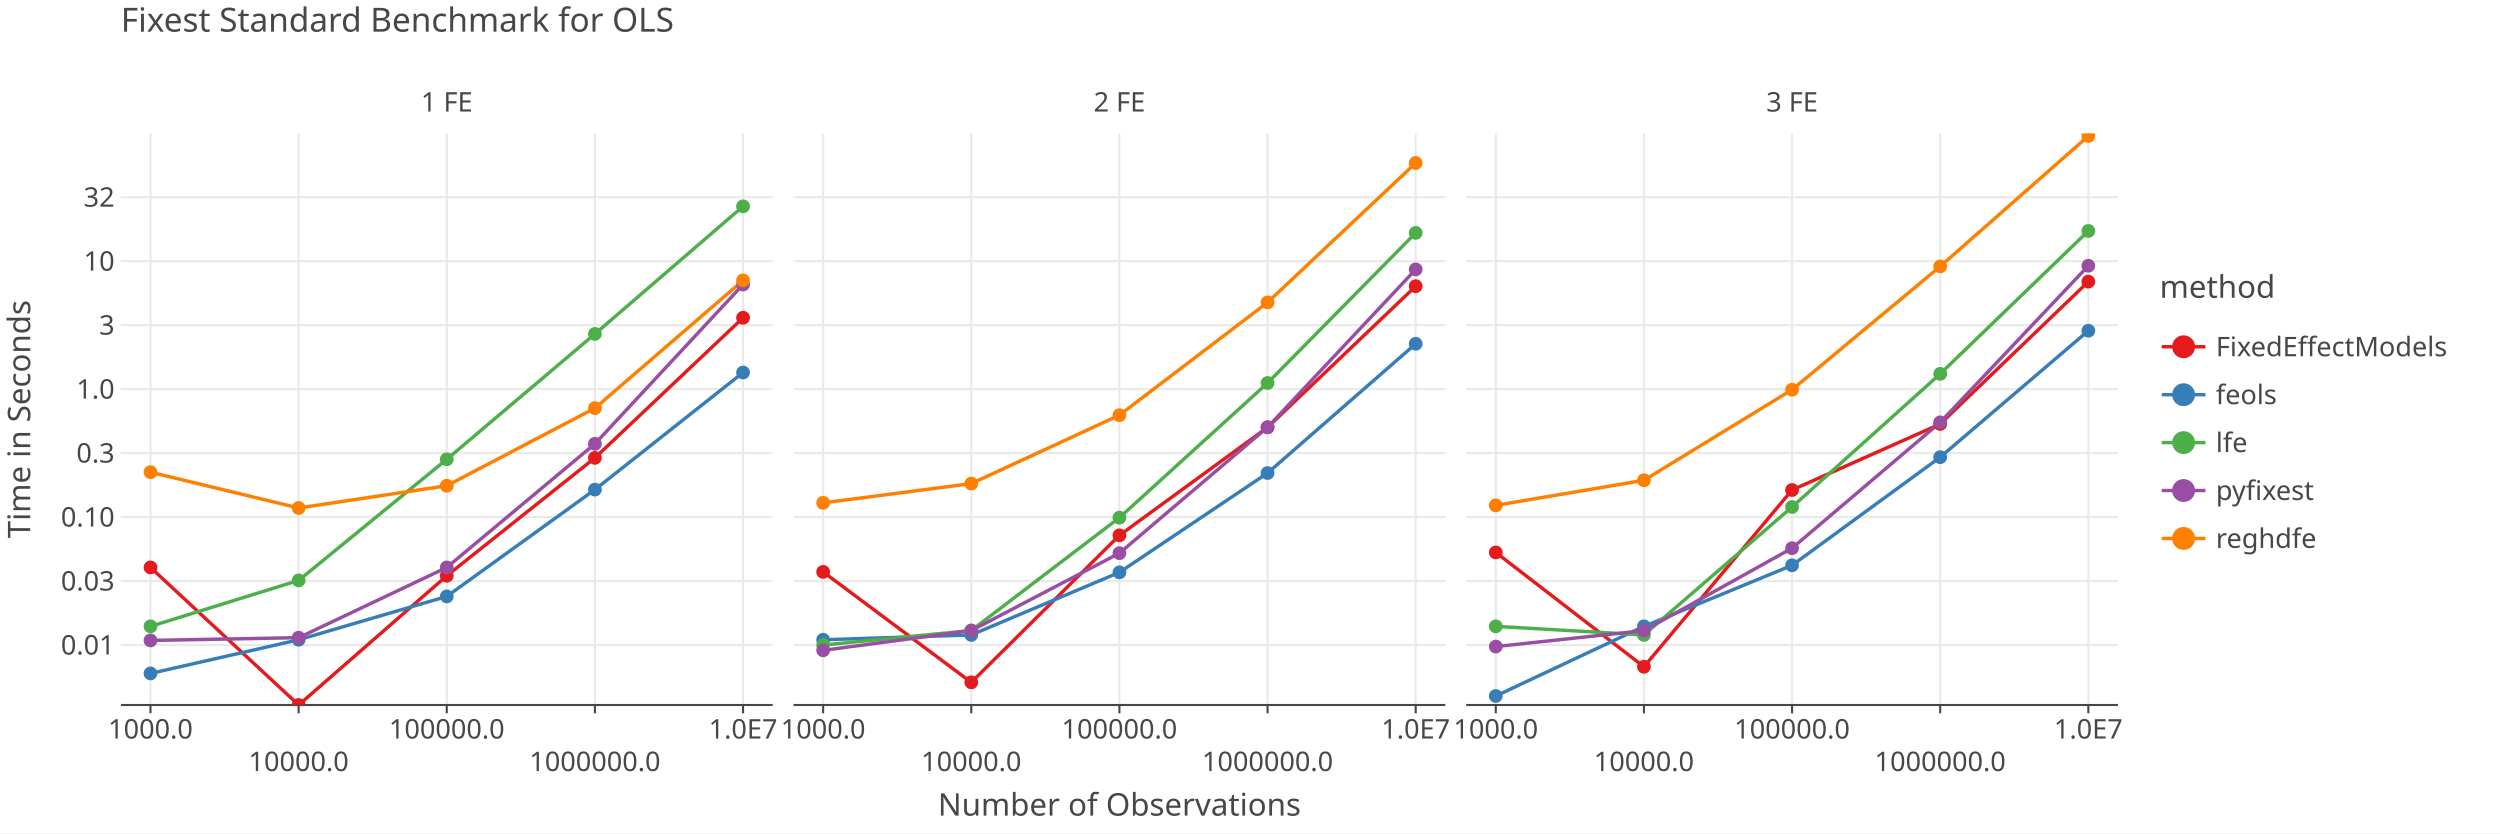
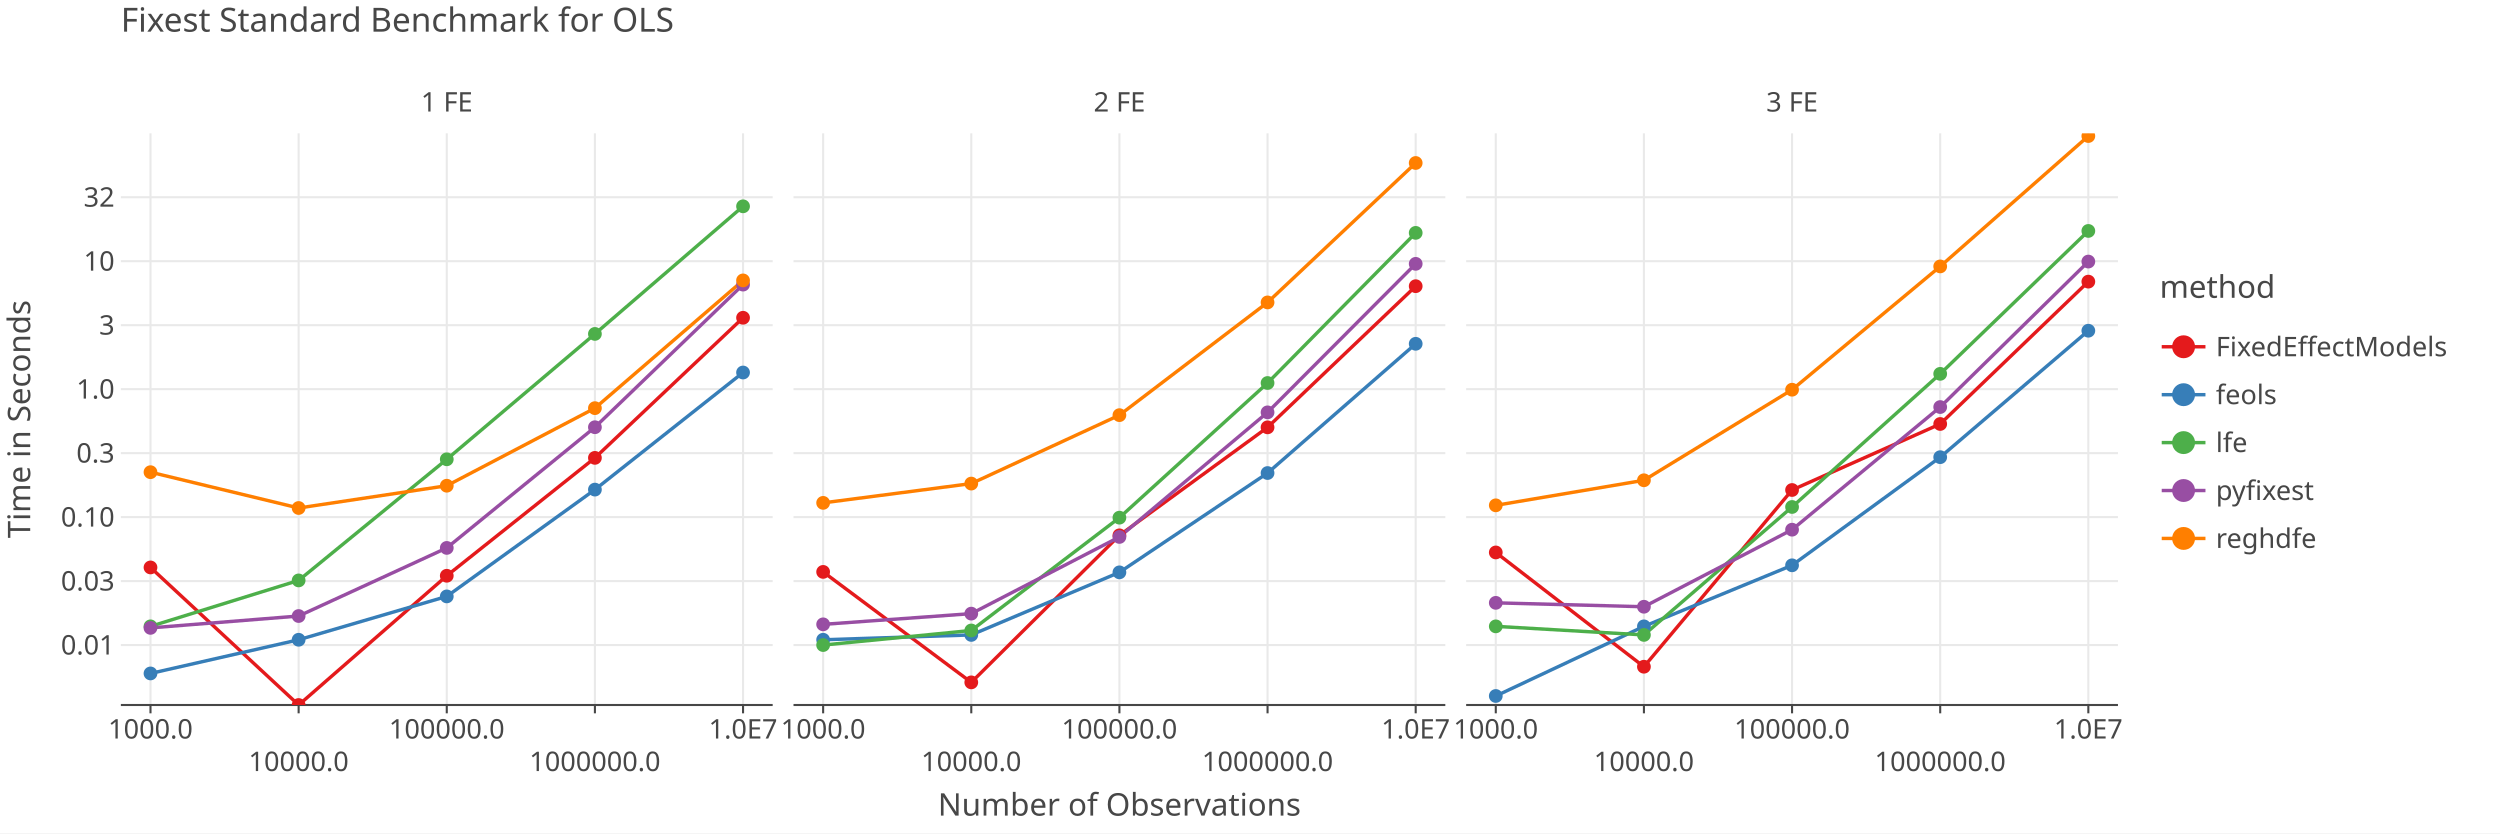
<svg xmlns="http://www.w3.org/2000/svg" class="plt-container" width="1200.0" height="400.0">
  <style type="text/css">
  .plt-container {
   font-family: Lucida Grande, sans-serif;
   user-select: none;
   -webkit-user-select: none;
   -moz-user-select: none;
   -ms-user-select: none;
}
text {
   text-rendering: optimizeLegibility;
}
- #pQI3jxX .plot-title {
+ #pS6sEee .plot-title {
   fill: #474747;
   font-family: Lucida Grande, sans-serif;
   font-size: 16.0px;
   font-weight: normal;
   font-style: normal;   
}
- #pQI3jxX .plot-subtitle {
+ #pS6sEee .plot-subtitle {
   fill: #474747;
   font-family: Lucida Grande, sans-serif;
   font-size: 15.0px;
   font-weight: normal;
   font-style: normal;   
}
- #pQI3jxX .plot-caption {
-    fill: #474747;
-    font-family: Lucida Grande, sans-serif;
-    font-size: 13.0px;
-    font-weight: normal;
-    font-style: normal;   
- }
- #pQI3jxX .legend-title {
+ #pS6sEee .plot-caption {
+    fill: #474747;
+    font-family: Lucida Grande, sans-serif;
+    font-size: 13.0px;
+    font-weight: normal;
+    font-style: normal;   
+ }
+ #pS6sEee .legend-title {
   fill: #474747;
   font-family: Lucida Grande, sans-serif;
   font-size: 15.0px;
   font-weight: normal;
   font-style: normal;   
}
- #pQI3jxX .legend-item {
-    fill: #474747;
-    font-family: Lucida Grande, sans-serif;
-    font-size: 13.0px;
-    font-weight: normal;
-    font-style: normal;   
- }
- #pQI3jxX .axis-title-x {
+ #pS6sEee .legend-item {
+    fill: #474747;
+    font-family: Lucida Grande, sans-serif;
+    font-size: 13.0px;
+    font-weight: normal;
+    font-style: normal;   
+ }
+ #pS6sEee .axis-title-x {
   fill: #474747;
   font-family: Lucida Grande, sans-serif;
   font-size: 15.0px;
   font-weight: normal;
   font-style: normal;   
}
- #pQI3jxX .axis-text-x {
-    fill: #474747;
-    font-family: Lucida Grande, sans-serif;
-    font-size: 13.0px;
-    font-weight: normal;
-    font-style: normal;   
- }
- #dwKetsu .axis-tooltip-text-x {
+ #pS6sEee .axis-text-x {
+    fill: #474747;
+    font-family: Lucida Grande, sans-serif;
+    font-size: 13.0px;
+    font-weight: normal;
+    font-style: normal;   
+ }
+ #dXsDLHF .axis-tooltip-text-x {
   fill: #ffffff;
   font-family: Lucida Grande, sans-serif;
   font-size: 13.0px;
   font-weight: normal;
   font-style: normal;   
}
- #pQI3jxX .axis-title-y {
+ #pS6sEee .axis-title-y {
   fill: #474747;
   font-family: Lucida Grande, sans-serif;
   font-size: 15.0px;
   font-weight: normal;
   font-style: normal;   
}
- #pQI3jxX .axis-text-y {
-    fill: #474747;
-    font-family: Lucida Grande, sans-serif;
-    font-size: 13.0px;
-    font-weight: normal;
-    font-style: normal;   
- }
- #dwKetsu .axis-tooltip-text-y {
+ #pS6sEee .axis-text-y {
+    fill: #474747;
+    font-family: Lucida Grande, sans-serif;
+    font-size: 13.0px;
+    font-weight: normal;
+    font-style: normal;   
+ }
+ #dXsDLHF .axis-tooltip-text-y {
   fill: #ffffff;
   font-family: Lucida Grande, sans-serif;
   font-size: 13.0px;
   font-weight: normal;
   font-style: normal;   
}
- #pQI3jxX .facet-strip-text-x {
-    fill: #474747;
-    font-family: Lucida Grande, sans-serif;
-    font-size: 13.0px;
-    font-weight: normal;
-    font-style: normal;   
- }
- #pQI3jxX .facet-strip-text-y {
-    fill: #474747;
-    font-family: Lucida Grande, sans-serif;
-    font-size: 13.0px;
-    font-weight: normal;
-    font-style: normal;   
- }
- #dwKetsu .tooltip-text {
-    fill: #474747;
-    font-family: Lucida Grande, sans-serif;
-    font-size: 13.0px;
-    font-weight: normal;
-    font-style: normal;   
- }
- #dwKetsu .tooltip-title {
+ #pS6sEee .facet-strip-text-x {
+    fill: #474747;
+    font-family: Lucida Grande, sans-serif;
+    font-size: 13.0px;
+    font-weight: normal;
+    font-style: normal;   
+ }
+ #pS6sEee .facet-strip-text-y {
+    fill: #474747;
+    font-family: Lucida Grande, sans-serif;
+    font-size: 13.0px;
+    font-weight: normal;
+    font-style: normal;   
+ }
+ #dXsDLHF .tooltip-text {
+    fill: #474747;
+    font-family: Lucida Grande, sans-serif;
+    font-size: 13.0px;
+    font-weight: normal;
+    font-style: normal;   
+ }
+ #dXsDLHF .tooltip-title {
   fill: #474747;
   font-family: Lucida Grande, sans-serif;
   font-size: 13.0px;
   font-weight: bold;
   font-style: normal;   
}
- #dwKetsu .tooltip-label {
+ #dXsDLHF .tooltip-label {
   fill: #474747;
   font-family: Lucida Grande, sans-serif;
   font-size: 13.0px;
   font-weight: bold;
   font-style: normal;   
}

  </style>
-   <g id="pQI3jxX">
+   <g id="pS6sEee">
    <path fill-rule="evenodd" fill="rgb(255,255,255)" fill-opacity="1.0" d="M0.0 0.0 L0.0 400.0 L1200.0 400.0 L1200.0 0.0 Z">
    </path>
    <g transform="translate(23.0 34.0 ) ">
      <g transform="translate(191.4499 15.0 ) ">
        <text class="facet-strip-text-x" text-anchor="middle" dy="0.35em">
        1 FE
        </text>
      </g>
      <g transform="translate(35.01531 304.4 ) ">
        <line x1="14.221" y1="-0.0" x2="14.221" y2="-274.4" stroke="rgb(233,233,233)" stroke-opacity="1.0" stroke-width="1.0">
        </line>
        <line x1="85.328" y1="-0.0" x2="85.328" y2="-274.4" stroke="rgb(233,233,233)" stroke-opacity="1.0" stroke-width="1.0">
        </line>
        <line x1="156.435" y1="-0.0" x2="156.435" y2="-274.4" stroke="rgb(233,233,233)" stroke-opacity="1.0" stroke-width="1.0">
        </line>
        <line x1="227.541" y1="-0.0" x2="227.541" y2="-274.4" stroke="rgb(233,233,233)" stroke-opacity="1.0" stroke-width="1.0">
        </line>
        <line x1="298.648" y1="-0.0" x2="298.648" y2="-274.4" stroke="rgb(233,233,233)" stroke-opacity="1.0" stroke-width="1.0">
        </line>
        <g transform="translate(14.22133 0.0 ) ">
          <line stroke-width="1.0" stroke="rgb(71,71,71)" stroke-opacity="1.0" x2="0.0" y2="4.0">
          </line>
          <g transform="translate(0.0 7.0 ) ">
            <text class="axis-text-x" text-anchor="middle" dy="0.7em">
            1000.0
            </text>
          </g>
        </g>
        <g transform="translate(85.32799 0.0 ) ">
          <line stroke-width="1.0" stroke="rgb(71,71,71)" stroke-opacity="1.0" x2="0.0" y2="4.0">
          </line>
          <g transform="translate(0.0 22.6 ) ">
            <text class="axis-text-x" text-anchor="middle" dy="0.7em">
            10000.0
            </text>
          </g>
        </g>
        <g transform="translate(156.4346 0.0 ) ">
          <line stroke-width="1.0" stroke="rgb(71,71,71)" stroke-opacity="1.0" x2="0.0" y2="4.0">
          </line>
          <g transform="translate(0.0 7.0 ) ">
            <text class="axis-text-x" text-anchor="middle" dy="0.7em">
            100000.0
            </text>
          </g>
        </g>
        <g transform="translate(227.5413 0.0 ) ">
          <line stroke-width="1.0" stroke="rgb(71,71,71)" stroke-opacity="1.0" x2="0.0" y2="4.0">
          </line>
          <g transform="translate(0.0 22.6 ) ">
            <text class="axis-text-x" text-anchor="middle" dy="0.7em">
            1000000.0
            </text>
          </g>
        </g>
        <g transform="translate(298.648 0.0 ) ">
          <line stroke-width="1.0" stroke="rgb(71,71,71)" stroke-opacity="1.0" x2="0.0" y2="4.0">
          </line>
          <g transform="translate(0.0 7.0 ) ">
            <text class="axis-text-x" text-anchor="middle" dy="0.7em">
            1.0E7
            </text>
          </g>
        </g>
        <line x1="0.0" y1="0.0" x2="312.869" y2="0.0" stroke-width="1.0" stroke="rgb(71,71,71)" stroke-opacity="1.0">
        </line>
      </g>
      <g transform="translate(35.01531 30.0 ) ">
        <line x1="0.0" y1="245.626" x2="312.869" y2="245.626" stroke="rgb(233,233,233)" stroke-opacity="1.0" stroke-width="1.0">
        </line>
        <line x1="0.0" y1="214.917" x2="312.869" y2="214.917" stroke="rgb(233,233,233)" stroke-opacity="1.0" stroke-width="1.0">
        </line>
        <line x1="0.0" y1="184.209" x2="312.869" y2="184.209" stroke="rgb(233,233,233)" stroke-opacity="1.0" stroke-width="1.0">
        </line>
        <line x1="0.0" y1="153.5" x2="312.869" y2="153.5" stroke="rgb(233,233,233)" stroke-opacity="1.0" stroke-width="1.0">
        </line>
        <line x1="0.0" y1="122.791" x2="312.869" y2="122.791" stroke="rgb(233,233,233)" stroke-opacity="1.0" stroke-width="1.0">
        </line>
        <line x1="0.0" y1="92.083" x2="312.869" y2="92.083" stroke="rgb(233,233,233)" stroke-opacity="1.0" stroke-width="1.0">
        </line>
        <line x1="0.0" y1="61.374" x2="312.869" y2="61.374" stroke="rgb(233,233,233)" stroke-opacity="1.0" stroke-width="1.0">
        </line>
        <line x1="0.0" y1="30.665" x2="312.869" y2="30.665" stroke="rgb(233,233,233)" stroke-opacity="1.0" stroke-width="1.0">
        </line>
        <g transform="translate(0.0 245.626 ) ">
          <g transform="translate(-3.0 0.0 ) ">
            <text class="axis-text-y" text-anchor="end" dy="0.35em">
            0.01
            </text>
          </g>
        </g>
        <g transform="translate(0.0 214.9173 ) ">
          <g transform="translate(-3.0 0.0 ) ">
            <text class="axis-text-y" text-anchor="end" dy="0.35em">
            0.03
            </text>
          </g>
        </g>
        <g transform="translate(0.0 184.2086 ) ">
          <g transform="translate(-3.0 0.0 ) ">
            <text class="axis-text-y" text-anchor="end" dy="0.35em">
            0.10
            </text>
          </g>
        </g>
        <g transform="translate(0.0 153.4999 ) ">
          <g transform="translate(-3.0 0.0 ) ">
            <text class="axis-text-y" text-anchor="end" dy="0.35em">
            0.3
            </text>
          </g>
        </g>
        <g transform="translate(0.0 122.7912 ) ">
          <g transform="translate(-3.0 0.0 ) ">
            <text class="axis-text-y" text-anchor="end" dy="0.35em">
            1.0
            </text>
          </g>
        </g>
        <g transform="translate(0.0 92.08253 ) ">
          <g transform="translate(-3.0 0.0 ) ">
            <text class="axis-text-y" text-anchor="end" dy="0.35em">
            3
            </text>
          </g>
        </g>
        <g transform="translate(0.0 61.37384 ) ">
          <g transform="translate(-3.0 0.0 ) ">
            <text class="axis-text-y" text-anchor="end" dy="0.35em">
            10
            </text>
          </g>
        </g>
        <g transform="translate(0.0 30.66515 ) ">
          <g transform="translate(-3.0 0.0 ) ">
            <text class="axis-text-y" text-anchor="end" dy="0.35em">
            32
            </text>
          </g>
        </g>
      </g>
-       <g transform="translate(35.01531 30.0 ) " clip-path="url(#cbZfs55)" clip-bounds-jfx="[rect (0.0, 0.0), (312.869, 274.4)]">
+       <g transform="translate(35.01531 30.0 ) " clip-path="url(#cevr1P6)" clip-bounds-jfx="[rect (0.0, 0.0), (312.869, 274.4)]">
        <defs>
-           <clipPath id="cbZfs55">
+           <clipPath id="cevr1P6">
            <rect x="0.0" y="0.0" width="312.869" height="274.4">
            </rect>
          </clipPath>
        </defs>
        <g>
          <path d="M14.221 208.37 L14.221 208.37 L85.328 274.4 L156.435 212.364 L227.541 155.776 L298.648 88.526 " fill="none" stroke-width="1.65" stroke="rgb(228,26,28)" stroke-opacity="1.0">
          </path>
        </g>
        <g>
          <path d="M14.221 259.251 L14.221 259.251 L85.328 243.084 L156.435 222.274 L227.541 171.013 L298.648 114.806 " fill="none" stroke-width="1.65" stroke="rgb(55,126,184)" stroke-opacity="1.0">
          </path>
        </g>
        <g>
          <path d="M14.221 236.651 L14.221 236.651 L85.328 214.601 L156.435 156.461 L227.541 96.278 L298.648 35.032 " fill="none" stroke-width="1.65" stroke="rgb(77,175,74)" stroke-opacity="1.0">
          </path>
        </g>
        <g>
-           <path d="M14.221 243.396 L14.221 243.396 L85.328 242.08 L156.435 208.369 L227.541 149.024 L298.648 72.572 " fill="none" stroke-width="1.65" stroke="rgb(152,78,163)" stroke-opacity="1.0">
+           <path d="M14.221 237.381 L14.221 237.381 L85.328 231.693 L156.435 198.998 L227.541 141.068 L298.648 72.608 " fill="none" stroke-width="1.65" stroke="rgb(152,78,163)" stroke-opacity="1.0">
          </path>
        </g>
        <g>
          <path d="M14.221 162.65 L14.221 162.65 L85.328 179.839 L156.435 169.145 L227.541 131.912 L298.648 70.596 " fill="none" stroke-width="1.65" stroke="rgb(255,127,0)" stroke-opacity="1.0">
          </path>
        </g>
      </g>
-       <g transform="translate(35.01531 30.0 ) " clip-path="url(#cHwmf1k)" clip-bounds-jfx="[rect (0.0, 0.0), (312.869, 274.4)]">
+       <g transform="translate(35.01531 30.0 ) " clip-path="url(#cncVrI9)" clip-bounds-jfx="[rect (0.0, 0.0), (312.869, 274.4)]">
        <defs>
-           <clipPath id="cHwmf1k">
+           <clipPath id="cncVrI9">
            <rect x="0.0" y="0.0" width="312.869" height="274.4">
            </rect>
          </clipPath>
        </defs>
        <g>
          <g>
            <circle fill="#e41a1c" stroke="#e41a1c" stroke-opacity="0.0" stroke-width="0.0" cx="14.221" cy="208.37" r="3.3" />
            <circle fill="#e41a1c" stroke="#e41a1c" stroke-opacity="0.0" stroke-width="0.0" cx="85.328" cy="274.4" r="3.3" />
            <circle fill="#e41a1c" stroke="#e41a1c" stroke-opacity="0.0" stroke-width="0.0" cx="156.435" cy="212.364" r="3.3" />
            <circle fill="#e41a1c" stroke="#e41a1c" stroke-opacity="0.0" stroke-width="0.0" cx="227.541" cy="155.776" r="3.3" />
            <circle fill="#e41a1c" stroke="#e41a1c" stroke-opacity="0.0" stroke-width="0.0" cx="298.648" cy="88.526" r="3.3" />
            <circle fill="#377eb8" stroke="#377eb8" stroke-opacity="0.0" stroke-width="0.0" cx="14.221" cy="259.251" r="3.3" />
            <circle fill="#377eb8" stroke="#377eb8" stroke-opacity="0.0" stroke-width="0.0" cx="85.328" cy="243.084" r="3.3" />
            <circle fill="#377eb8" stroke="#377eb8" stroke-opacity="0.0" stroke-width="0.0" cx="156.435" cy="222.274" r="3.3" />
            <circle fill="#377eb8" stroke="#377eb8" stroke-opacity="0.0" stroke-width="0.0" cx="227.541" cy="171.013" r="3.3" />
            <circle fill="#377eb8" stroke="#377eb8" stroke-opacity="0.0" stroke-width="0.0" cx="298.648" cy="114.806" r="3.3" />
            <circle fill="#4daf4a" stroke="#4daf4a" stroke-opacity="0.0" stroke-width="0.0" cx="14.221" cy="236.651" r="3.3" />
            <circle fill="#4daf4a" stroke="#4daf4a" stroke-opacity="0.0" stroke-width="0.0" cx="85.328" cy="214.601" r="3.3" />
            <circle fill="#4daf4a" stroke="#4daf4a" stroke-opacity="0.0" stroke-width="0.0" cx="156.435" cy="156.461" r="3.3" />
            <circle fill="#4daf4a" stroke="#4daf4a" stroke-opacity="0.0" stroke-width="0.0" cx="227.541" cy="96.278" r="3.3" />
            <circle fill="#4daf4a" stroke="#4daf4a" stroke-opacity="0.0" stroke-width="0.0" cx="298.648" cy="35.032" r="3.3" />
-             <circle fill="#984ea3" stroke="#984ea3" stroke-opacity="0.0" stroke-width="0.0" cx="14.221" cy="243.396" r="3.3" />
-             <circle fill="#984ea3" stroke="#984ea3" stroke-opacity="0.0" stroke-width="0.0" cx="85.328" cy="242.08" r="3.3" />
-             <circle fill="#984ea3" stroke="#984ea3" stroke-opacity="0.0" stroke-width="0.0" cx="156.435" cy="208.369" r="3.3" />
-             <circle fill="#984ea3" stroke="#984ea3" stroke-opacity="0.0" stroke-width="0.0" cx="227.541" cy="149.024" r="3.3" />
-             <circle fill="#984ea3" stroke="#984ea3" stroke-opacity="0.0" stroke-width="0.0" cx="298.648" cy="72.572" r="3.3" />
+             <circle fill="#984ea3" stroke="#984ea3" stroke-opacity="0.0" stroke-width="0.0" cx="14.221" cy="237.381" r="3.3" />
+             <circle fill="#984ea3" stroke="#984ea3" stroke-opacity="0.0" stroke-width="0.0" cx="85.328" cy="231.693" r="3.3" />
+             <circle fill="#984ea3" stroke="#984ea3" stroke-opacity="0.0" stroke-width="0.0" cx="156.435" cy="198.998" r="3.3" />
+             <circle fill="#984ea3" stroke="#984ea3" stroke-opacity="0.0" stroke-width="0.0" cx="227.541" cy="141.068" r="3.3" />
+             <circle fill="#984ea3" stroke="#984ea3" stroke-opacity="0.0" stroke-width="0.0" cx="298.648" cy="72.608" r="3.3" />
            <circle fill="#ff7f00" stroke="#ff7f00" stroke-opacity="0.0" stroke-width="0.0" cx="14.221" cy="162.65" r="3.3" />
            <circle fill="#ff7f00" stroke="#ff7f00" stroke-opacity="0.0" stroke-width="0.0" cx="85.328" cy="179.839" r="3.3" />
            <circle fill="#ff7f00" stroke="#ff7f00" stroke-opacity="0.0" stroke-width="0.0" cx="156.435" cy="169.145" r="3.3" />
            <circle fill="#ff7f00" stroke="#ff7f00" stroke-opacity="0.0" stroke-width="0.0" cx="227.541" cy="131.912" r="3.3" />
            <circle fill="#ff7f00" stroke="#ff7f00" stroke-opacity="0.0" stroke-width="0.0" cx="298.648" cy="70.596" r="3.3" />
          </g>
        </g>
      </g>
    </g>
    <g transform="translate(23.0 34.0 ) ">
      <g transform="translate(514.3192 15.0 ) ">
        <text class="facet-strip-text-x" text-anchor="middle" dy="0.35em">
        2 FE
        </text>
      </g>
      <g transform="translate(357.8846 304.4 ) ">
        <line x1="14.221" y1="-0.0" x2="14.221" y2="-274.4" stroke="rgb(233,233,233)" stroke-opacity="1.0" stroke-width="1.0">
        </line>
        <line x1="85.328" y1="-0.0" x2="85.328" y2="-274.4" stroke="rgb(233,233,233)" stroke-opacity="1.0" stroke-width="1.0">
        </line>
        <line x1="156.435" y1="-0.0" x2="156.435" y2="-274.4" stroke="rgb(233,233,233)" stroke-opacity="1.0" stroke-width="1.0">
        </line>
        <line x1="227.541" y1="-0.0" x2="227.541" y2="-274.4" stroke="rgb(233,233,233)" stroke-opacity="1.0" stroke-width="1.0">
        </line>
        <line x1="298.648" y1="-0.0" x2="298.648" y2="-274.4" stroke="rgb(233,233,233)" stroke-opacity="1.0" stroke-width="1.0">
        </line>
        <g transform="translate(14.22133 0.0 ) ">
          <line stroke-width="1.0" stroke="rgb(71,71,71)" stroke-opacity="1.0" x2="0.0" y2="4.0">
          </line>
          <g transform="translate(0.0 7.0 ) ">
            <text class="axis-text-x" text-anchor="middle" dy="0.7em">
            1000.0
            </text>
          </g>
        </g>
        <g transform="translate(85.32799 0.0 ) ">
          <line stroke-width="1.0" stroke="rgb(71,71,71)" stroke-opacity="1.0" x2="0.0" y2="4.0">
          </line>
          <g transform="translate(0.0 22.6 ) ">
            <text class="axis-text-x" text-anchor="middle" dy="0.7em">
            10000.0
            </text>
          </g>
        </g>
        <g transform="translate(156.4346 0.0 ) ">
          <line stroke-width="1.0" stroke="rgb(71,71,71)" stroke-opacity="1.0" x2="0.0" y2="4.0">
          </line>
          <g transform="translate(0.0 7.0 ) ">
            <text class="axis-text-x" text-anchor="middle" dy="0.7em">
            100000.0
            </text>
          </g>
        </g>
        <g transform="translate(227.5413 0.0 ) ">
          <line stroke-width="1.0" stroke="rgb(71,71,71)" stroke-opacity="1.0" x2="0.0" y2="4.0">
          </line>
          <g transform="translate(0.0 22.6 ) ">
            <text class="axis-text-x" text-anchor="middle" dy="0.7em">
            1000000.0
            </text>
          </g>
        </g>
        <g transform="translate(298.648 0.0 ) ">
          <line stroke-width="1.0" stroke="rgb(71,71,71)" stroke-opacity="1.0" x2="0.0" y2="4.0">
          </line>
          <g transform="translate(0.0 7.0 ) ">
            <text class="axis-text-x" text-anchor="middle" dy="0.7em">
            1.0E7
            </text>
          </g>
        </g>
        <line x1="0.0" y1="0.0" x2="312.869" y2="0.0" stroke-width="1.0" stroke="rgb(71,71,71)" stroke-opacity="1.0">
        </line>
      </g>
      <g transform="translate(357.8846 30.0 ) ">
        <line x1="0.0" y1="245.626" x2="312.869" y2="245.626" stroke="rgb(233,233,233)" stroke-opacity="1.0" stroke-width="1.0">
        </line>
        <line x1="0.0" y1="214.917" x2="312.869" y2="214.917" stroke="rgb(233,233,233)" stroke-opacity="1.0" stroke-width="1.0">
        </line>
        <line x1="0.0" y1="184.209" x2="312.869" y2="184.209" stroke="rgb(233,233,233)" stroke-opacity="1.0" stroke-width="1.0">
        </line>
        <line x1="0.0" y1="153.5" x2="312.869" y2="153.5" stroke="rgb(233,233,233)" stroke-opacity="1.0" stroke-width="1.0">
        </line>
        <line x1="0.0" y1="122.791" x2="312.869" y2="122.791" stroke="rgb(233,233,233)" stroke-opacity="1.0" stroke-width="1.0">
        </line>
        <line x1="0.0" y1="92.083" x2="312.869" y2="92.083" stroke="rgb(233,233,233)" stroke-opacity="1.0" stroke-width="1.0">
        </line>
        <line x1="0.0" y1="61.374" x2="312.869" y2="61.374" stroke="rgb(233,233,233)" stroke-opacity="1.0" stroke-width="1.0">
        </line>
        <line x1="0.0" y1="30.665" x2="312.869" y2="30.665" stroke="rgb(233,233,233)" stroke-opacity="1.0" stroke-width="1.0">
        </line>
      </g>
-       <g transform="translate(357.8846 30.0 ) " clip-path="url(#cdRVZBi)" clip-bounds-jfx="[rect (0.0, 0.0), (312.869, 274.4)]">
+       <g transform="translate(357.8846 30.0 ) " clip-path="url(#c3b9X1m)" clip-bounds-jfx="[rect (0.0, 0.0), (312.869, 274.4)]">
        <defs>
-           <clipPath id="cdRVZBi">
+           <clipPath id="c3b9X1m">
            <rect x="0.0" y="0.0" width="312.869" height="274.4">
            </rect>
          </clipPath>
        </defs>
        <g>
          <path d="M14.221 210.512 L14.221 210.512 L85.328 263.536 L156.435 192.964 L227.541 141.125 L298.648 73.37 " fill="none" stroke-width="1.65" stroke="rgb(228,26,28)" stroke-opacity="1.0">
          </path>
        </g>
        <g>
          <path d="M14.221 243.084 L14.221 243.084 L85.328 240.763 L156.435 210.729 L227.541 163.057 L298.648 101.019 " fill="none" stroke-width="1.65" stroke="rgb(55,126,184)" stroke-opacity="1.0">
          </path>
        </g>
        <g>
          <path d="M14.221 245.626 L14.221 245.626 L85.328 238.628 L156.435 184.477 L227.541 119.84 L298.648 47.777 " fill="none" stroke-width="1.65" stroke="rgb(77,175,74)" stroke-opacity="1.0">
          </path>
        </g>
        <g>
-           <path d="M14.221 248.155 L14.221 248.155 L85.328 238.681 L156.435 201.519 L227.541 141.079 L298.648 65.316 " fill="none" stroke-width="1.65" stroke="rgb(152,78,163)" stroke-opacity="1.0">
+           <path d="M14.221 235.685 L14.221 235.685 L85.328 230.546 L156.435 193.734 L227.541 133.933 L298.648 62.638 " fill="none" stroke-width="1.65" stroke="rgb(152,78,163)" stroke-opacity="1.0">
          </path>
        </g>
        <g>
          <path d="M14.221 177.375 L14.221 177.375 L85.328 168.119 L156.435 135.272 L227.541 81.159 L298.648 14.233 " fill="none" stroke-width="1.65" stroke="rgb(255,127,0)" stroke-opacity="1.0">
          </path>
        </g>
      </g>
-       <g transform="translate(357.8846 30.0 ) " clip-path="url(#chNZq4D)" clip-bounds-jfx="[rect (0.0, 0.0), (312.869, 274.4)]">
+       <g transform="translate(357.8846 30.0 ) " clip-path="url(#crqjX9o)" clip-bounds-jfx="[rect (0.0, 0.0), (312.869, 274.4)]">
        <defs>
-           <clipPath id="chNZq4D">
+           <clipPath id="crqjX9o">
            <rect x="0.0" y="0.0" width="312.869" height="274.4">
            </rect>
          </clipPath>
        </defs>
        <g>
          <g>
            <circle fill="#e41a1c" stroke="#e41a1c" stroke-opacity="0.0" stroke-width="0.0" cx="14.221" cy="210.512" r="3.3" />
            <circle fill="#e41a1c" stroke="#e41a1c" stroke-opacity="0.0" stroke-width="0.0" cx="85.328" cy="263.536" r="3.3" />
            <circle fill="#e41a1c" stroke="#e41a1c" stroke-opacity="0.0" stroke-width="0.0" cx="156.435" cy="192.964" r="3.3" />
            <circle fill="#e41a1c" stroke="#e41a1c" stroke-opacity="0.0" stroke-width="0.0" cx="227.541" cy="141.125" r="3.3" />
            <circle fill="#e41a1c" stroke="#e41a1c" stroke-opacity="0.0" stroke-width="0.0" cx="298.648" cy="73.37" r="3.3" />
            <circle fill="#377eb8" stroke="#377eb8" stroke-opacity="0.0" stroke-width="0.0" cx="14.221" cy="243.084" r="3.3" />
            <circle fill="#377eb8" stroke="#377eb8" stroke-opacity="0.0" stroke-width="0.0" cx="85.328" cy="240.763" r="3.3" />
            <circle fill="#377eb8" stroke="#377eb8" stroke-opacity="0.0" stroke-width="0.0" cx="156.435" cy="210.729" r="3.3" />
            <circle fill="#377eb8" stroke="#377eb8" stroke-opacity="0.0" stroke-width="0.0" cx="227.541" cy="163.057" r="3.3" />
            <circle fill="#377eb8" stroke="#377eb8" stroke-opacity="0.0" stroke-width="0.0" cx="298.648" cy="101.019" r="3.3" />
            <circle fill="#4daf4a" stroke="#4daf4a" stroke-opacity="0.0" stroke-width="0.0" cx="14.221" cy="245.626" r="3.3" />
            <circle fill="#4daf4a" stroke="#4daf4a" stroke-opacity="0.0" stroke-width="0.0" cx="85.328" cy="238.628" r="3.3" />
            <circle fill="#4daf4a" stroke="#4daf4a" stroke-opacity="0.0" stroke-width="0.0" cx="156.435" cy="184.477" r="3.3" />
            <circle fill="#4daf4a" stroke="#4daf4a" stroke-opacity="0.0" stroke-width="0.0" cx="227.541" cy="119.84" r="3.3" />
            <circle fill="#4daf4a" stroke="#4daf4a" stroke-opacity="0.0" stroke-width="0.0" cx="298.648" cy="47.777" r="3.3" />
-             <circle fill="#984ea3" stroke="#984ea3" stroke-opacity="0.0" stroke-width="0.0" cx="14.221" cy="248.155" r="3.3" />
-             <circle fill="#984ea3" stroke="#984ea3" stroke-opacity="0.0" stroke-width="0.0" cx="85.328" cy="238.681" r="3.3" />
-             <circle fill="#984ea3" stroke="#984ea3" stroke-opacity="0.0" stroke-width="0.0" cx="156.435" cy="201.519" r="3.3" />
-             <circle fill="#984ea3" stroke="#984ea3" stroke-opacity="0.0" stroke-width="0.0" cx="227.541" cy="141.079" r="3.3" />
-             <circle fill="#984ea3" stroke="#984ea3" stroke-opacity="0.0" stroke-width="0.0" cx="298.648" cy="65.316" r="3.3" />
+             <circle fill="#984ea3" stroke="#984ea3" stroke-opacity="0.0" stroke-width="0.0" cx="14.221" cy="235.685" r="3.3" />
+             <circle fill="#984ea3" stroke="#984ea3" stroke-opacity="0.0" stroke-width="0.0" cx="85.328" cy="230.546" r="3.3" />
+             <circle fill="#984ea3" stroke="#984ea3" stroke-opacity="0.0" stroke-width="0.0" cx="156.435" cy="193.734" r="3.3" />
+             <circle fill="#984ea3" stroke="#984ea3" stroke-opacity="0.0" stroke-width="0.0" cx="227.541" cy="133.933" r="3.3" />
+             <circle fill="#984ea3" stroke="#984ea3" stroke-opacity="0.0" stroke-width="0.0" cx="298.648" cy="62.638" r="3.3" />
            <circle fill="#ff7f00" stroke="#ff7f00" stroke-opacity="0.0" stroke-width="0.0" cx="14.221" cy="177.375" r="3.3" />
            <circle fill="#ff7f00" stroke="#ff7f00" stroke-opacity="0.0" stroke-width="0.0" cx="85.328" cy="168.119" r="3.3" />
            <circle fill="#ff7f00" stroke="#ff7f00" stroke-opacity="0.0" stroke-width="0.0" cx="156.435" cy="135.272" r="3.3" />
            <circle fill="#ff7f00" stroke="#ff7f00" stroke-opacity="0.0" stroke-width="0.0" cx="227.541" cy="81.159" r="3.3" />
            <circle fill="#ff7f00" stroke="#ff7f00" stroke-opacity="0.0" stroke-width="0.0" cx="298.648" cy="14.233" r="3.3" />
          </g>
        </g>
      </g>
    </g>
    <g transform="translate(23.0 34.0 ) ">
      <g transform="translate(837.1885 15.0 ) ">
        <text class="facet-strip-text-x" text-anchor="middle" dy="0.35em">
        3 FE
        </text>
      </g>
      <g transform="translate(680.7539 304.4 ) ">
        <line x1="14.221" y1="-0.0" x2="14.221" y2="-274.4" stroke="rgb(233,233,233)" stroke-opacity="1.0" stroke-width="1.0">
        </line>
        <line x1="85.328" y1="-0.0" x2="85.328" y2="-274.4" stroke="rgb(233,233,233)" stroke-opacity="1.0" stroke-width="1.0">
        </line>
        <line x1="156.435" y1="-0.0" x2="156.435" y2="-274.4" stroke="rgb(233,233,233)" stroke-opacity="1.0" stroke-width="1.0">
        </line>
        <line x1="227.541" y1="-0.0" x2="227.541" y2="-274.4" stroke="rgb(233,233,233)" stroke-opacity="1.0" stroke-width="1.0">
        </line>
        <line x1="298.648" y1="-0.0" x2="298.648" y2="-274.4" stroke="rgb(233,233,233)" stroke-opacity="1.0" stroke-width="1.0">
        </line>
        <g transform="translate(14.22133 0.0 ) ">
          <line stroke-width="1.0" stroke="rgb(71,71,71)" stroke-opacity="1.0" x2="0.0" y2="4.0">
          </line>
          <g transform="translate(0.0 7.0 ) ">
            <text class="axis-text-x" text-anchor="middle" dy="0.7em">
            1000.0
            </text>
          </g>
        </g>
        <g transform="translate(85.32799 0.0 ) ">
          <line stroke-width="1.0" stroke="rgb(71,71,71)" stroke-opacity="1.0" x2="0.0" y2="4.0">
          </line>
          <g transform="translate(0.0 22.6 ) ">
            <text class="axis-text-x" text-anchor="middle" dy="0.7em">
            10000.0
            </text>
          </g>
        </g>
        <g transform="translate(156.4346 0.0 ) ">
          <line stroke-width="1.0" stroke="rgb(71,71,71)" stroke-opacity="1.0" x2="0.0" y2="4.0">
          </line>
          <g transform="translate(0.0 7.0 ) ">
            <text class="axis-text-x" text-anchor="middle" dy="0.7em">
            100000.0
            </text>
          </g>
        </g>
        <g transform="translate(227.5413 0.0 ) ">
          <line stroke-width="1.0" stroke="rgb(71,71,71)" stroke-opacity="1.0" x2="0.0" y2="4.0">
          </line>
          <g transform="translate(0.0 22.6 ) ">
            <text class="axis-text-x" text-anchor="middle" dy="0.7em">
            1000000.0
            </text>
          </g>
        </g>
        <g transform="translate(298.648 0.0 ) ">
          <line stroke-width="1.0" stroke="rgb(71,71,71)" stroke-opacity="1.0" x2="0.0" y2="4.0">
          </line>
          <g transform="translate(0.0 7.0 ) ">
            <text class="axis-text-x" text-anchor="middle" dy="0.7em">
            1.0E7
            </text>
          </g>
        </g>
        <line x1="0.0" y1="0.0" x2="312.869" y2="0.0" stroke-width="1.0" stroke="rgb(71,71,71)" stroke-opacity="1.0">
        </line>
      </g>
      <g transform="translate(680.7539 30.0 ) ">
        <line x1="0.0" y1="245.626" x2="312.869" y2="245.626" stroke="rgb(233,233,233)" stroke-opacity="1.0" stroke-width="1.0">
        </line>
        <line x1="0.0" y1="214.917" x2="312.869" y2="214.917" stroke="rgb(233,233,233)" stroke-opacity="1.0" stroke-width="1.0">
        </line>
        <line x1="0.0" y1="184.209" x2="312.869" y2="184.209" stroke="rgb(233,233,233)" stroke-opacity="1.0" stroke-width="1.0">
        </line>
        <line x1="0.0" y1="153.5" x2="312.869" y2="153.5" stroke="rgb(233,233,233)" stroke-opacity="1.0" stroke-width="1.0">
        </line>
        <line x1="0.0" y1="122.791" x2="312.869" y2="122.791" stroke="rgb(233,233,233)" stroke-opacity="1.0" stroke-width="1.0">
        </line>
        <line x1="0.0" y1="92.083" x2="312.869" y2="92.083" stroke="rgb(233,233,233)" stroke-opacity="1.0" stroke-width="1.0">
        </line>
        <line x1="0.0" y1="61.374" x2="312.869" y2="61.374" stroke="rgb(233,233,233)" stroke-opacity="1.0" stroke-width="1.0">
        </line>
        <line x1="0.0" y1="30.665" x2="312.869" y2="30.665" stroke="rgb(233,233,233)" stroke-opacity="1.0" stroke-width="1.0">
        </line>
      </g>
-       <g transform="translate(680.7539 30.0 ) " clip-path="url(#cVWmdXv)" clip-bounds-jfx="[rect (0.0, 0.0), (312.869, 274.4)]">
+       <g transform="translate(680.7539 30.0 ) " clip-path="url(#c07WKQQ)" clip-bounds-jfx="[rect (0.0, 0.0), (312.869, 274.4)]">
        <defs>
-           <clipPath id="cVWmdXv">
+           <clipPath id="c07WKQQ">
            <rect x="0.0" y="0.0" width="312.869" height="274.4">
            </rect>
          </clipPath>
        </defs>
        <g>
          <path d="M14.221 201.176 L14.221 201.176 L85.328 256.029 L156.435 171.201 L227.541 139.509 L298.648 71.182 " fill="none" stroke-width="1.65" stroke="rgb(228,26,28)" stroke-opacity="1.0">
          </path>
        </g>
        <g>
          <path d="M14.221 270.066 L14.221 270.066 L85.328 236.651 L156.435 207.348 L227.541 155.444 L298.648 94.744 " fill="none" stroke-width="1.65" stroke="rgb(55,126,184)" stroke-opacity="1.0">
          </path>
        </g>
        <g>
          <path d="M14.221 236.651 L14.221 236.651 L85.328 240.763 L156.435 179.346 L227.541 115.447 L298.648 46.849 " fill="none" stroke-width="1.65" stroke="rgb(77,175,74)" stroke-opacity="1.0">
          </path>
        </g>
        <g>
-           <path d="M14.221 246.351 L14.221 246.351 L85.328 238.691 L156.435 199.12 L227.541 138.72 L298.648 63.558 " fill="none" stroke-width="1.65" stroke="rgb(152,78,163)" stroke-opacity="1.0">
+           <path d="M14.221 225.363 L14.221 225.363 L85.328 227.239 L156.435 190.248 L227.541 131.387 L298.648 61.552 " fill="none" stroke-width="1.65" stroke="rgb(152,78,163)" stroke-opacity="1.0">
          </path>
        </g>
        <g>
          <path d="M14.221 178.557 L14.221 178.557 L85.328 166.533 L156.435 123.062 L227.541 63.876 L298.648 1.301 " fill="none" stroke-width="1.65" stroke="rgb(255,127,0)" stroke-opacity="1.0">
          </path>
        </g>
      </g>
-       <g transform="translate(680.7539 30.0 ) " clip-path="url(#ceIxE1P)" clip-bounds-jfx="[rect (0.0, 0.0), (312.869, 274.4)]">
+       <g transform="translate(680.7539 30.0 ) " clip-path="url(#cEK7XxG)" clip-bounds-jfx="[rect (0.0, 0.0), (312.869, 274.4)]">
        <defs>
-           <clipPath id="ceIxE1P">
+           <clipPath id="cEK7XxG">
            <rect x="0.0" y="0.0" width="312.869" height="274.4">
            </rect>
          </clipPath>
        </defs>
        <g>
          <g>
            <circle fill="#e41a1c" stroke="#e41a1c" stroke-opacity="0.0" stroke-width="0.0" cx="14.221" cy="201.176" r="3.3" />
            <circle fill="#e41a1c" stroke="#e41a1c" stroke-opacity="0.0" stroke-width="0.0" cx="85.328" cy="256.029" r="3.3" />
            <circle fill="#e41a1c" stroke="#e41a1c" stroke-opacity="0.0" stroke-width="0.0" cx="156.435" cy="171.201" r="3.3" />
            <circle fill="#e41a1c" stroke="#e41a1c" stroke-opacity="0.0" stroke-width="0.0" cx="227.541" cy="139.509" r="3.3" />
            <circle fill="#e41a1c" stroke="#e41a1c" stroke-opacity="0.0" stroke-width="0.0" cx="298.648" cy="71.182" r="3.3" />
            <circle fill="#377eb8" stroke="#377eb8" stroke-opacity="0.0" stroke-width="0.0" cx="14.221" cy="270.066" r="3.3" />
            <circle fill="#377eb8" stroke="#377eb8" stroke-opacity="0.0" stroke-width="0.0" cx="85.328" cy="236.651" r="3.3" />
            <circle fill="#377eb8" stroke="#377eb8" stroke-opacity="0.0" stroke-width="0.0" cx="156.435" cy="207.348" r="3.3" />
            <circle fill="#377eb8" stroke="#377eb8" stroke-opacity="0.0" stroke-width="0.0" cx="227.541" cy="155.444" r="3.3" />
            <circle fill="#377eb8" stroke="#377eb8" stroke-opacity="0.0" stroke-width="0.0" cx="298.648" cy="94.744" r="3.3" />
            <circle fill="#4daf4a" stroke="#4daf4a" stroke-opacity="0.0" stroke-width="0.0" cx="14.221" cy="236.651" r="3.3" />
            <circle fill="#4daf4a" stroke="#4daf4a" stroke-opacity="0.0" stroke-width="0.0" cx="85.328" cy="240.763" r="3.3" />
            <circle fill="#4daf4a" stroke="#4daf4a" stroke-opacity="0.0" stroke-width="0.0" cx="156.435" cy="179.346" r="3.3" />
            <circle fill="#4daf4a" stroke="#4daf4a" stroke-opacity="0.0" stroke-width="0.0" cx="227.541" cy="115.447" r="3.3" />
            <circle fill="#4daf4a" stroke="#4daf4a" stroke-opacity="0.0" stroke-width="0.0" cx="298.648" cy="46.849" r="3.3" />
-             <circle fill="#984ea3" stroke="#984ea3" stroke-opacity="0.0" stroke-width="0.0" cx="14.221" cy="246.351" r="3.3" />
-             <circle fill="#984ea3" stroke="#984ea3" stroke-opacity="0.0" stroke-width="0.0" cx="85.328" cy="238.691" r="3.3" />
-             <circle fill="#984ea3" stroke="#984ea3" stroke-opacity="0.0" stroke-width="0.0" cx="156.435" cy="199.12" r="3.3" />
-             <circle fill="#984ea3" stroke="#984ea3" stroke-opacity="0.0" stroke-width="0.0" cx="227.541" cy="138.72" r="3.3" />
-             <circle fill="#984ea3" stroke="#984ea3" stroke-opacity="0.0" stroke-width="0.0" cx="298.648" cy="63.558" r="3.3" />
+             <circle fill="#984ea3" stroke="#984ea3" stroke-opacity="0.0" stroke-width="0.0" cx="14.221" cy="225.363" r="3.3" />
+             <circle fill="#984ea3" stroke="#984ea3" stroke-opacity="0.0" stroke-width="0.0" cx="85.328" cy="227.239" r="3.3" />
+             <circle fill="#984ea3" stroke="#984ea3" stroke-opacity="0.0" stroke-width="0.0" cx="156.435" cy="190.248" r="3.3" />
+             <circle fill="#984ea3" stroke="#984ea3" stroke-opacity="0.0" stroke-width="0.0" cx="227.541" cy="131.387" r="3.3" />
+             <circle fill="#984ea3" stroke="#984ea3" stroke-opacity="0.0" stroke-width="0.0" cx="298.648" cy="61.552" r="3.3" />
            <circle fill="#ff7f00" stroke="#ff7f00" stroke-opacity="0.0" stroke-width="0.0" cx="14.221" cy="178.557" r="3.3" />
            <circle fill="#ff7f00" stroke="#ff7f00" stroke-opacity="0.0" stroke-width="0.0" cx="85.328" cy="166.533" r="3.3" />
            <circle fill="#ff7f00" stroke="#ff7f00" stroke-opacity="0.0" stroke-width="0.0" cx="156.435" cy="123.062" r="3.3" />
            <circle fill="#ff7f00" stroke="#ff7f00" stroke-opacity="0.0" stroke-width="0.0" cx="227.541" cy="63.876" r="3.3" />
            <circle fill="#ff7f00" stroke="#ff7f00" stroke-opacity="0.0" stroke-width="0.0" cx="298.648" cy="1.301" r="3.3" />
          </g>
        </g>
      </g>
    </g>
    <g transform="translate(58.01531 15.2 ) ">
      <text class="plot-title" y="0.0">
      Fixest Standard Benchmark for OLS
      </text>
    </g>
    <g transform="translate(14.5 201.2 ) rotate(-90.0 ) ">
      <text class="axis-title-y" y="0.0" text-anchor="middle">
      Time in Seconds
      </text>
    </g>
    <g transform="translate(537.3192 391.5 ) ">
      <text class="axis-title-x" y="0.0" text-anchor="middle">
      Number of Observations
      </text>
    </g>
    <g transform="translate(1026.623 122.45 ) ">
      <rect x="5.0" y="5.0" height="147.5" width="163.377" stroke="rgb(71,71,71)" stroke-opacity="1.0" stroke-width="0.0" fill="rgb(255,255,255)" fill-opacity="1.0">
      </rect>
      <g transform="translate(10.0 10.0 ) ">
        <g transform="translate(0.0 10.5 ) ">
          <text class="legend-title" y="0.0">
          method
          </text>
        </g>
        <g transform="translate(0.0 22.5 ) ">
          <g transform="">
            <g>
              <rect x="0.0" y="0.0" height="23.0" width="23.0" stroke-width="0.0" fill="rgb(255,255,255)" fill-opacity="1.0">
              </rect>
              <g transform="translate(1.0 1.0 ) ">
                <g>
                  <line x1="0.0" y1="10.5" x2="21.0" y2="10.5" stroke="rgb(228,26,28)" stroke-opacity="1.0" fill="rgb(255,255,255)" fill-opacity="1.0" stroke-width="1.65">
                  </line>
                </g>
                <g>
                  <g>
                    <circle fill="#e41a1c" stroke="#e41a1c" stroke-opacity="0.0" stroke-width="0.0" cx="10.5" cy="10.5" r="5.5" />
                  </g>
                </g>
              </g>
              <rect x="0.0" y="0.0" height="23.0" width="23.0" stroke="rgb(255,255,255)" stroke-opacity="1.0" stroke-width="1.0" fill-opacity="0.0">
              </rect>
            </g>
            <g transform="translate(26.9903 16.05 ) ">
              <text class="legend-item" y="0.0">
              FixedEffectModels
              </text>
            </g>
          </g>
          <g transform="translate(0.0 23.0 ) ">
            <g>
              <rect x="0.0" y="0.0" height="23.0" width="23.0" stroke-width="0.0" fill="rgb(255,255,255)" fill-opacity="1.0">
              </rect>
              <g transform="translate(1.0 1.0 ) ">
                <g>
                  <line x1="0.0" y1="10.5" x2="21.0" y2="10.5" stroke="rgb(55,126,184)" stroke-opacity="1.0" fill="rgb(255,255,255)" fill-opacity="1.0" stroke-width="1.65">
                  </line>
                </g>
                <g>
                  <g>
                    <circle fill="#377eb8" stroke="#377eb8" stroke-opacity="0.0" stroke-width="0.0" cx="10.5" cy="10.5" r="5.5" />
                  </g>
                </g>
              </g>
              <rect x="0.0" y="0.0" height="23.0" width="23.0" stroke="rgb(255,255,255)" stroke-opacity="1.0" stroke-width="1.0" fill-opacity="0.0">
              </rect>
            </g>
            <g transform="translate(26.9903 16.05 ) ">
              <text class="legend-item" y="0.0">
              feols
              </text>
            </g>
          </g>
          <g transform="translate(0.0 46.0 ) ">
            <g>
              <rect x="0.0" y="0.0" height="23.0" width="23.0" stroke-width="0.0" fill="rgb(255,255,255)" fill-opacity="1.0">
              </rect>
              <g transform="translate(1.0 1.0 ) ">
                <g>
                  <line x1="0.0" y1="10.5" x2="21.0" y2="10.5" stroke="rgb(77,175,74)" stroke-opacity="1.0" fill="rgb(255,255,255)" fill-opacity="1.0" stroke-width="1.65">
                  </line>
                </g>
                <g>
                  <g>
                    <circle fill="#4daf4a" stroke="#4daf4a" stroke-opacity="0.0" stroke-width="0.0" cx="10.5" cy="10.5" r="5.5" />
                  </g>
                </g>
              </g>
              <rect x="0.0" y="0.0" height="23.0" width="23.0" stroke="rgb(255,255,255)" stroke-opacity="1.0" stroke-width="1.0" fill-opacity="0.0">
              </rect>
            </g>
            <g transform="translate(26.9903 16.05 ) ">
              <text class="legend-item" y="0.0">
              lfe
              </text>
            </g>
          </g>
          <g transform="translate(0.0 69.0 ) ">
            <g>
              <rect x="0.0" y="0.0" height="23.0" width="23.0" stroke-width="0.0" fill="rgb(255,255,255)" fill-opacity="1.0">
              </rect>
              <g transform="translate(1.0 1.0 ) ">
                <g>
                  <line x1="0.0" y1="10.5" x2="21.0" y2="10.5" stroke="rgb(152,78,163)" stroke-opacity="1.0" fill="rgb(255,255,255)" fill-opacity="1.0" stroke-width="1.65">
                  </line>
                </g>
                <g>
                  <g>
                    <circle fill="#984ea3" stroke="#984ea3" stroke-opacity="0.0" stroke-width="0.0" cx="10.5" cy="10.5" r="5.5" />
                  </g>
                </g>
              </g>
              <rect x="0.0" y="0.0" height="23.0" width="23.0" stroke="rgb(255,255,255)" stroke-opacity="1.0" stroke-width="1.0" fill-opacity="0.0">
              </rect>
            </g>
            <g transform="translate(26.9903 16.05 ) ">
              <text class="legend-item" y="0.0">
              pyfixest
              </text>
            </g>
          </g>
          <g transform="translate(0.0 92.0 ) ">
            <g>
              <rect x="0.0" y="0.0" height="23.0" width="23.0" stroke-width="0.0" fill="rgb(255,255,255)" fill-opacity="1.0">
              </rect>
              <g transform="translate(1.0 1.0 ) ">
                <g>
                  <line x1="0.0" y1="10.5" x2="21.0" y2="10.5" stroke="rgb(255,127,0)" stroke-opacity="1.0" fill="rgb(255,255,255)" fill-opacity="1.0" stroke-width="1.65">
                  </line>
                </g>
                <g>
                  <g>
                    <circle fill="#ff7f00" stroke="#ff7f00" stroke-opacity="0.0" stroke-width="0.0" cx="10.5" cy="10.5" r="5.5" />
                  </g>
                </g>
              </g>
              <rect x="0.0" y="0.0" height="23.0" width="23.0" stroke="rgb(255,255,255)" stroke-opacity="1.0" stroke-width="1.0" fill-opacity="0.0">
              </rect>
            </g>
            <g transform="translate(26.9903 16.05 ) ">
              <text class="legend-item" y="0.0">
              reghdfe
              </text>
            </g>
          </g>
        </g>
      </g>
    </g>
    <path fill="rgb(0,0,0)" fill-opacity="0.0" stroke="rgb(71,71,71)" stroke-opacity="1.0" stroke-width="0.0" d="M0.0 0.0 L0.0 400.0 L1200.0 400.0 L1200.0 0.0 Z">
    </path>
  </g>
-   <g id="dwKetsu">
+   <g id="dXsDLHF">
  </g>
</svg>
